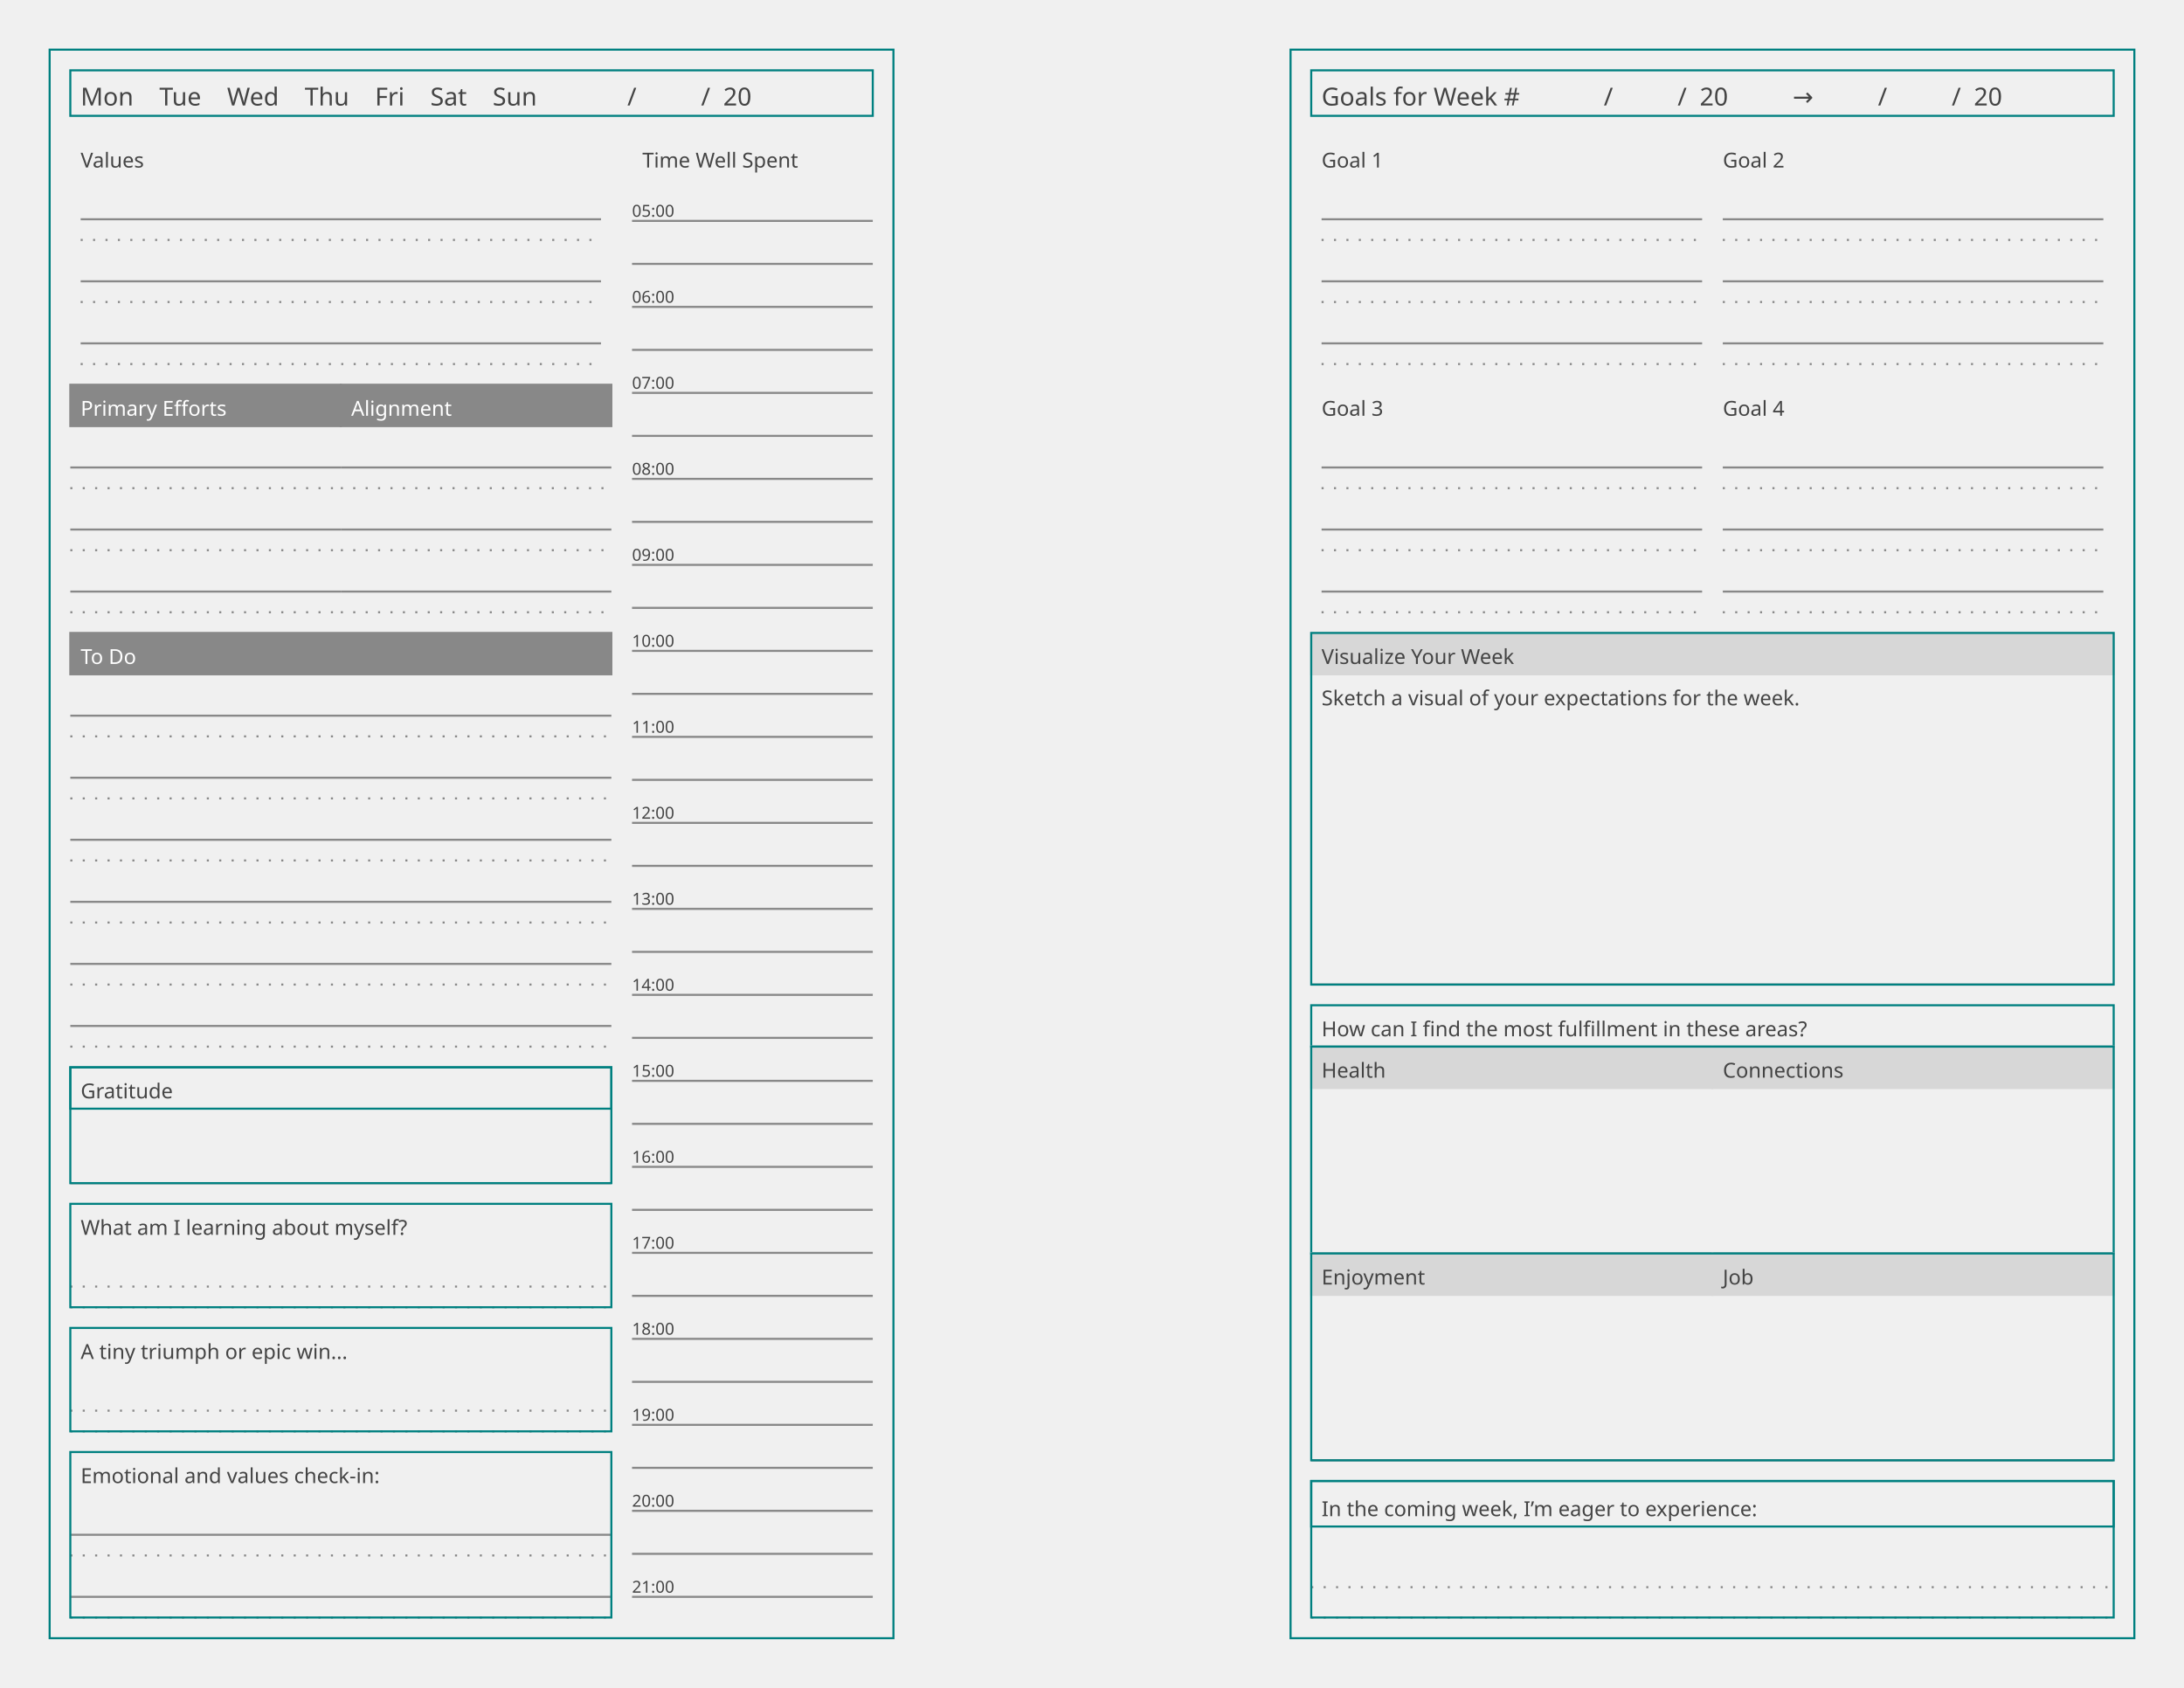
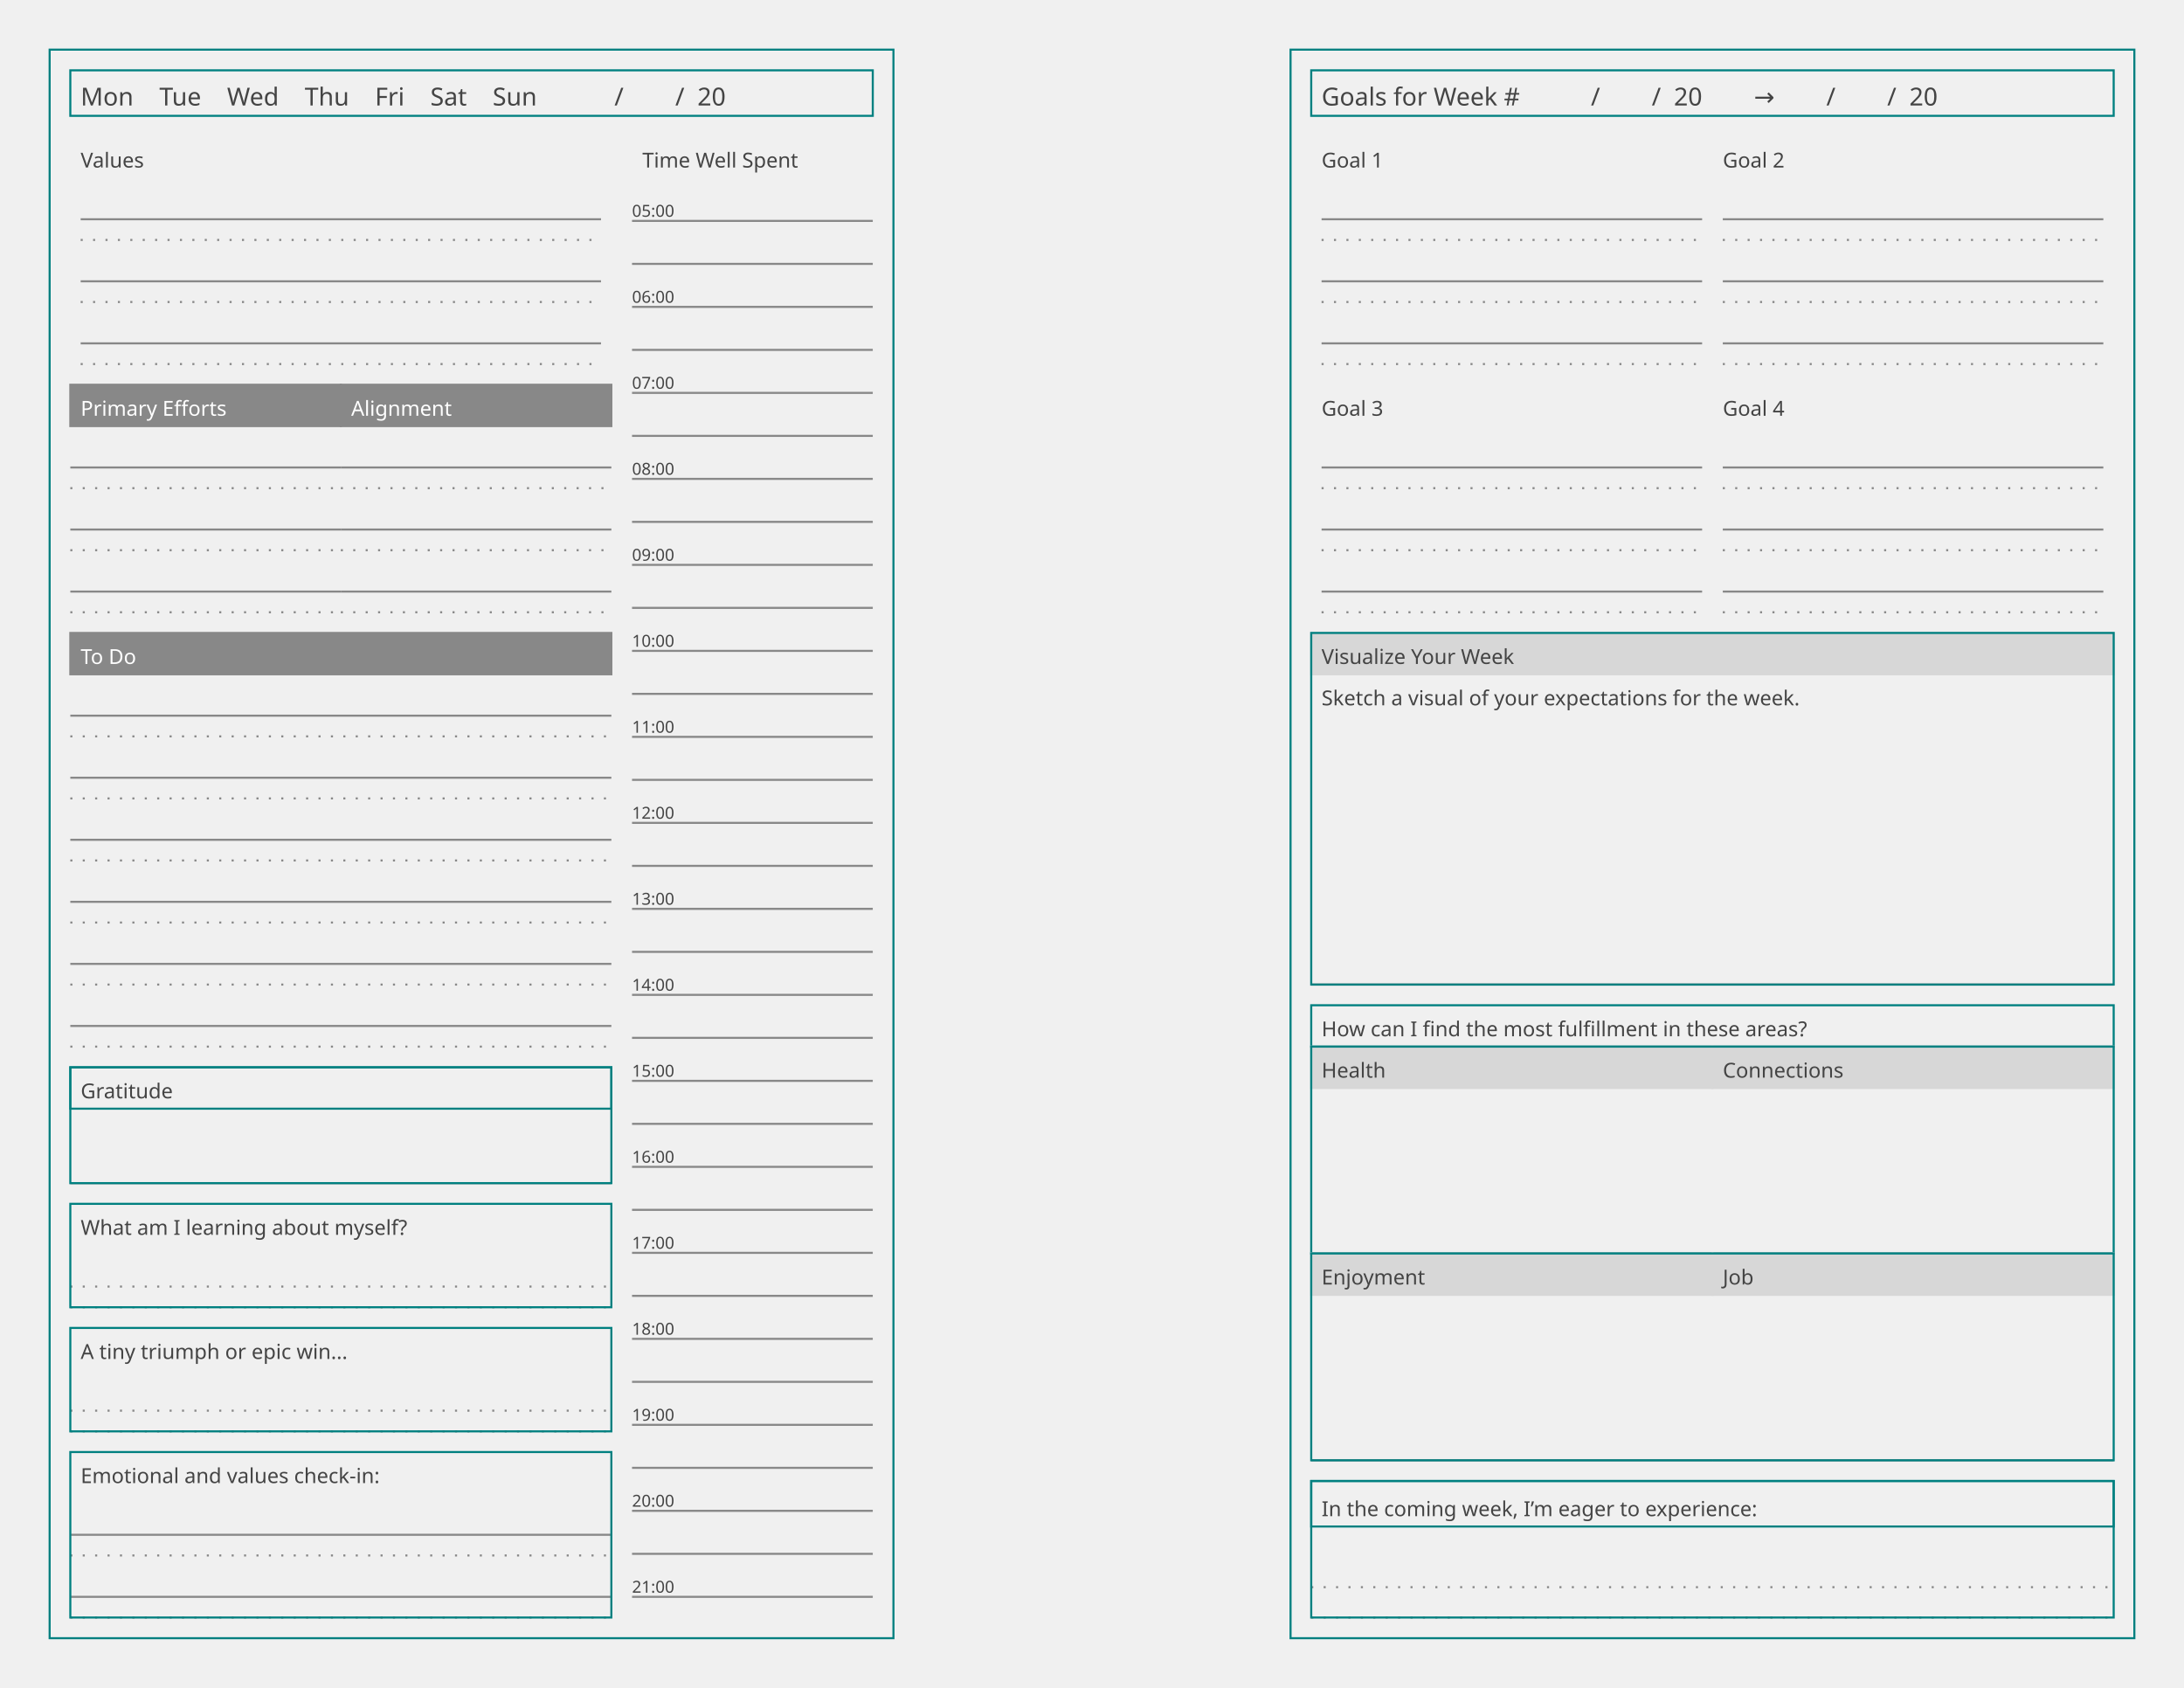
<svg xmlns="http://www.w3.org/2000/svg" baseProfile="tiny" height="8.5in" version="1.2" width="11in">
  <defs />
  <g transform="translate(24.0, 24.0)">
    <rect fill="none" height="768.0" stroke="#008080" width="408.0" x="0" y="0" />
    <g transform="translate(10, 10)">
      <rect fill="none" height="22" stroke="#008080" stroke-width="1" width="388.0" x="0" y="0" />
-       <text alignment-baseline="text-after-edge" fill="#444444" font-family="Trebuchet MS" font-size="12" text-anchor="start" transform="translate(5,17)">Mon    Tue    Wed    Thu    Fri    Sat    Sun              /          /  20          </text>
+       <text alignment-baseline="text-after-edge" fill="#444444" font-family="Trebuchet MS" font-size="12" text-anchor="start" transform="translate(5,17)">Mon    Tue    Wed    Thu    Fri    Sat    Sun            /        /  20        </text>
    </g>
    <g transform="translate(10, 32)">
      <g transform="translate(0,10)">
        <g>
          <g transform="translate(0,0)">
            <text alignment-baseline="text-after-edge" fill="#444444" font-family="Ubuntu Mono" font-size="10" text-anchor="start" transform="translate(5,15)">Values</text>
          </g>
          <g transform="translate(0,20)">
            <g>
              <line stroke="#888888" stroke-dasharray="1,5" stroke-width="1" transform="translate(5,30.0)" x1="0" x2="251.6" y1="0" y2="0" />
              <line stroke="#888888" stroke-dasharray="1,5" stroke-width="1" transform="translate(5,60.0)" x1="0" x2="251.6" y1="0" y2="0" />
              <line stroke="#888888" stroke-dasharray="1,5" stroke-width="1" transform="translate(5,90.0)" x1="0" x2="251.6" y1="0" y2="0" />
            </g>
            <g>
              <line stroke="#888888" stroke-dasharray="1,0" stroke-width="1" transform="translate(5,20.0)" x1="0" x2="251.6" y1="0" y2="0" />
              <line stroke="#888888" stroke-dasharray="1,0" stroke-width="1" transform="translate(5,50.0)" x1="0" x2="251.6" y1="0" y2="0" />
              <line stroke="#888888" stroke-dasharray="1,0" stroke-width="1" transform="translate(5,80.0)" x1="0" x2="251.6" y1="0" y2="0" />
            </g>
          </g>
        </g>
      </g>
-       <g transform="translate(0,130)">
+       <g transform="translate(0,130.0)">
        <g>
          <g transform="translate(0,0)">
            <g>
              <g transform="translate(0,0)">
                <rect fill="#888888" height="20" stroke="#888888" stroke-width="1" width="130.8" x="0" y="0" />
                <text alignment-baseline="text-after-edge" fill="#ffffff" font-family="Trebuchet MS" font-size="10" text-anchor="start" transform="translate(5,15)">Primary Efforts</text>
              </g>
              <g transform="translate(0,20)">
                <g>
                  <line stroke="#888888" stroke-dasharray="1,5" stroke-width="1" transform="translate(0,30.0)" x1="0" x2="130.8" y1="0" y2="0" />
                  <line stroke="#888888" stroke-dasharray="1,5" stroke-width="1" transform="translate(0,60.0)" x1="0" x2="130.8" y1="0" y2="0" />
                  <line stroke="#888888" stroke-dasharray="1,5" stroke-width="1" transform="translate(0,90.0)" x1="0" x2="130.8" y1="0" y2="0" />
                </g>
                <g>
                  <line stroke="#888888" stroke-dasharray="1,0" stroke-width="1" transform="translate(0,20.0)" x1="0" x2="130.8" y1="0" y2="0" />
                  <line stroke="#888888" stroke-dasharray="1,0" stroke-width="1" transform="translate(0,50.0)" x1="0" x2="130.8" y1="0" y2="0" />
                  <line stroke="#888888" stroke-dasharray="1,0" stroke-width="1" transform="translate(0,80.0)" x1="0" x2="130.8" y1="0" y2="0" />
                </g>
              </g>
            </g>
          </g>
          <g transform="translate(130.8,0)">
            <g>
              <g transform="translate(0,0)">
                <rect fill="#888888" height="20" stroke="#888888" stroke-width="1" width="130.8" x="0" y="0" />
                <text alignment-baseline="text-after-edge" fill="#ffffff" font-family="Trebuchet MS" font-size="10" text-anchor="start" transform="translate(5,15)">Alignment</text>
              </g>
              <g transform="translate(0,20)">
                <g>
                  <line stroke="#888888" stroke-dasharray="1,5" stroke-width="1" transform="translate(0,30.0)" x1="0" x2="130.8" y1="0" y2="0" />
                  <line stroke="#888888" stroke-dasharray="1,5" stroke-width="1" transform="translate(0,60.0)" x1="0" x2="130.8" y1="0" y2="0" />
                  <line stroke="#888888" stroke-dasharray="1,5" stroke-width="1" transform="translate(0,90.0)" x1="0" x2="130.8" y1="0" y2="0" />
                </g>
                <g>
                  <line stroke="#888888" stroke-dasharray="1,0" stroke-width="1" transform="translate(0,20.0)" x1="0" x2="130.8" y1="0" y2="0" />
                  <line stroke="#888888" stroke-dasharray="1,0" stroke-width="1" transform="translate(0,50.0)" x1="0" x2="130.8" y1="0" y2="0" />
                  <line stroke="#888888" stroke-dasharray="1,0" stroke-width="1" transform="translate(0,80.0)" x1="0" x2="130.8" y1="0" y2="0" />
                </g>
              </g>
            </g>
          </g>
        </g>
      </g>
-       <g transform="translate(0,250)">
+       <g transform="translate(0,250.0)">
        <g>
          <g transform="translate(0,0)">
            <rect fill="#888888" height="20" stroke="#888888" stroke-width="1" width="261.6" x="0" y="0" />
            <text alignment-baseline="text-after-edge" fill="#ffffff" font-family="Ubuntu Mono" font-size="10" text-anchor="start" transform="translate(5,15)">To Do</text>
          </g>
          <g transform="translate(0,20)">
            <g>
              <line stroke="#888888" stroke-dasharray="1,5" stroke-width="1" transform="translate(0,30.0)" x1="0" x2="261.6" y1="0" y2="0" />
              <line stroke="#888888" stroke-dasharray="1,5" stroke-width="1" transform="translate(0,60.0)" x1="0" x2="261.6" y1="0" y2="0" />
              <line stroke="#888888" stroke-dasharray="1,5" stroke-width="1" transform="translate(0,90.0)" x1="0" x2="261.6" y1="0" y2="0" />
              <line stroke="#888888" stroke-dasharray="1,5" stroke-width="1" transform="translate(0,120.0)" x1="0" x2="261.6" y1="0" y2="0" />
              <line stroke="#888888" stroke-dasharray="1,5" stroke-width="1" transform="translate(0,150.0)" x1="0" x2="261.6" y1="0" y2="0" />
              <line stroke="#888888" stroke-dasharray="1,5" stroke-width="1" transform="translate(0,180.0)" x1="0" x2="261.6" y1="0" y2="0" />
            </g>
            <g>
              <line stroke="#888888" stroke-dasharray="1,0" stroke-width="1" transform="translate(0,20.0)" x1="0" x2="261.6" y1="0" y2="0" />
              <line stroke="#888888" stroke-dasharray="1,0" stroke-width="1" transform="translate(0,50.0)" x1="0" x2="261.6" y1="0" y2="0" />
              <line stroke="#888888" stroke-dasharray="1,0" stroke-width="1" transform="translate(0,80.0)" x1="0" x2="261.6" y1="0" y2="0" />
              <line stroke="#888888" stroke-dasharray="1,0" stroke-width="1" transform="translate(0,110.0)" x1="0" x2="261.6" y1="0" y2="0" />
              <line stroke="#888888" stroke-dasharray="1,0" stroke-width="1" transform="translate(0,140.0)" x1="0" x2="261.6" y1="0" y2="0" />
              <line stroke="#888888" stroke-dasharray="1,0" stroke-width="1" transform="translate(0,170.0)" x1="0" x2="261.6" y1="0" y2="0" />
            </g>
          </g>
        </g>
      </g>
-       <g transform="translate(0,460)">
+       <g transform="translate(0,460.0)">
        <g>
          <g transform="translate(0,0)">
            <rect fill="none" height="20" stroke="#008080" stroke-width="1" width="261.6" x="0" y="0" />
            <text alignment-baseline="text-after-edge" fill="#444444" font-family="Trebuchet MS" font-size="10" text-anchor="start" transform="translate(5,15)">Gratitude</text>
          </g>
          <g transform="translate(0,20)">
            <line stroke="#888888" stroke-dasharray="1,0" stroke-width="1" transform="translate(0,36.0)" x1="0" x2="261.6" y1="0" y2="0" />
          </g>
        </g>
        <rect fill="none" height="56.0" stroke="#008080" stroke-width="1" width="261.6" x="0" y="0" />
      </g>
      <g transform="translate(0,526.0)">
        <g>
          <g transform="translate(0,0)">
            <text alignment-baseline="text-after-edge" fill="#444444" font-family="Ubuntu Mono" font-size="10" text-anchor="start" transform="translate(5,15)">What am I learning about myself?</text>
          </g>
          <g transform="translate(0,20)">
            <g>
              <line stroke="#888888" stroke-dasharray="1,5" stroke-width="1" transform="translate(0,30.0)" x1="0" x2="261.6" y1="0" y2="0" />
            </g>
            <g>
              <line stroke="#888888" stroke-dasharray="1,5" stroke-width="1" transform="translate(0,20.0)" x1="0" x2="261.6" y1="0" y2="0" />
            </g>
          </g>
        </g>
        <rect fill="none" height="50" stroke="#008080" stroke-width="1" width="261.6" x="0" y="0" />
      </g>
      <g transform="translate(0,586.0)">
        <g>
          <g transform="translate(0,0)">
            <text alignment-baseline="text-after-edge" fill="#444444" font-family="Ubuntu Mono" font-size="10" text-anchor="start" transform="translate(5,15)">A tiny triumph or epic win...</text>
          </g>
          <g transform="translate(0,20)">
            <g>
              <line stroke="#888888" stroke-dasharray="1,5" stroke-width="1" transform="translate(0,30.0)" x1="0" x2="261.6" y1="0" y2="0" />
            </g>
            <g>
              <line stroke="#888888" stroke-dasharray="1,5" stroke-width="1" transform="translate(0,20.0)" x1="0" x2="261.6" y1="0" y2="0" />
            </g>
          </g>
        </g>
        <rect fill="none" height="50" stroke="#008080" stroke-width="1" width="261.6" x="0" y="0" />
      </g>
      <g transform="translate(0,646.0)">
        <g>
          <g transform="translate(0,0)">
            <text alignment-baseline="text-after-edge" fill="#444444" font-family="Ubuntu Mono" font-size="10" text-anchor="start" transform="translate(5,15)">Emotional and values check-in:</text>
          </g>
          <g transform="translate(0,20)">
            <g>
              <line stroke="#888888" stroke-dasharray="1,5" stroke-width="1" transform="translate(0,30.0)" x1="0" x2="261.6" y1="0" y2="0" />
              <line stroke="#888888" stroke-dasharray="1,5" stroke-width="1" transform="translate(0,60.0)" x1="0" x2="261.6" y1="0" y2="0" />
            </g>
            <g>
              <line stroke="#888888" stroke-dasharray="1,0" stroke-width="1" transform="translate(0,20.0)" x1="0" x2="261.6" y1="0" y2="0" />
              <line stroke="#888888" stroke-dasharray="1,0" stroke-width="1" transform="translate(0,50.0)" x1="0" x2="261.6" y1="0" y2="0" />
            </g>
          </g>
        </g>
        <rect fill="none" height="80" stroke="#008080" stroke-width="1" width="261.6" x="0" y="0" />
      </g>
    </g>
    <g transform="translate(281.6,32)">
      <g>
        <rect fill="none" height="20" stroke="none" width="116.4" x="0" y="10" />
        <text alignment-baseline="text-after-edge" fill="#444444" font-family="Ubuntu Mono" font-size="10" text-anchor="start" x="5" y="25">Time Well Spent</text>
      </g>
      <g>
        <text alignment-baseline="text-after-edge" fill="#444444" font-family="Ubuntu Mono" font-size="8" text-anchor="start" x="0" y="48.788">05:00</text>
        <line stroke="#888888" x1="0" x2="116.4" y1="50.788" y2="50.788" />
        <line stroke="#888888" x1="0" x2="116.4" y1="71.576" y2="71.576" />
        <text alignment-baseline="text-after-edge" fill="#444444" font-family="Ubuntu Mono" font-size="8" text-anchor="start" x="0" y="90.364">06:00</text>
        <line stroke="#888888" x1="0" x2="116.4" y1="92.364" y2="92.364" />
        <line stroke="#888888" x1="0" x2="116.4" y1="113.152" y2="113.152" />
        <text alignment-baseline="text-after-edge" fill="#444444" font-family="Ubuntu Mono" font-size="8" text-anchor="start" x="0" y="131.939">07:00</text>
        <line stroke="#888888" x1="0" x2="116.4" y1="133.939" y2="133.939" />
        <line stroke="#888888" x1="0" x2="116.4" y1="154.727" y2="154.727" />
        <text alignment-baseline="text-after-edge" fill="#444444" font-family="Ubuntu Mono" font-size="8" text-anchor="start" x="0" y="173.515">08:00</text>
        <line stroke="#888888" x1="0" x2="116.4" y1="175.515" y2="175.515" />
        <line stroke="#888888" x1="0" x2="116.4" y1="196.303" y2="196.303" />
        <text alignment-baseline="text-after-edge" fill="#444444" font-family="Ubuntu Mono" font-size="8" text-anchor="start" x="0" y="215.091">09:00</text>
        <line stroke="#888888" x1="0" x2="116.4" y1="217.091" y2="217.091" />
        <line stroke="#888888" x1="0" x2="116.4" y1="237.879" y2="237.879" />
        <text alignment-baseline="text-after-edge" fill="#444444" font-family="Ubuntu Mono" font-size="8" text-anchor="start" x="0" y="256.667">10:00</text>
        <line stroke="#888888" x1="0" x2="116.4" y1="258.667" y2="258.667" />
        <line stroke="#888888" x1="0" x2="116.4" y1="279.455" y2="279.455" />
        <text alignment-baseline="text-after-edge" fill="#444444" font-family="Ubuntu Mono" font-size="8" text-anchor="start" x="0" y="298.242">11:00</text>
        <line stroke="#888888" x1="0" x2="116.4" y1="300.242" y2="300.242" />
        <line stroke="#888888" x1="0" x2="116.4" y1="321.03" y2="321.03" />
        <text alignment-baseline="text-after-edge" fill="#444444" font-family="Ubuntu Mono" font-size="8" text-anchor="start" x="0" y="339.818">12:00</text>
        <line stroke="#888888" x1="0" x2="116.4" y1="341.818" y2="341.818" />
        <line stroke="#888888" x1="0" x2="116.4" y1="362.606" y2="362.606" />
        <text alignment-baseline="text-after-edge" fill="#444444" font-family="Ubuntu Mono" font-size="8" text-anchor="start" x="0" y="381.394">13:00</text>
        <line stroke="#888888" x1="0" x2="116.4" y1="383.394" y2="383.394" />
        <line stroke="#888888" x1="0" x2="116.4" y1="404.182" y2="404.182" />
        <text alignment-baseline="text-after-edge" fill="#444444" font-family="Ubuntu Mono" font-size="8" text-anchor="start" x="0" y="422.97">14:00</text>
        <line stroke="#888888" x1="0" x2="116.4" y1="424.97" y2="424.97" />
        <line stroke="#888888" x1="0" x2="116.4" y1="445.758" y2="445.758" />
        <text alignment-baseline="text-after-edge" fill="#444444" font-family="Ubuntu Mono" font-size="8" text-anchor="start" x="0" y="464.545">15:00</text>
        <line stroke="#888888" x1="0" x2="116.4" y1="466.545" y2="466.545" />
        <line stroke="#888888" x1="0" x2="116.4" y1="487.333" y2="487.333" />
        <text alignment-baseline="text-after-edge" fill="#444444" font-family="Ubuntu Mono" font-size="8" text-anchor="start" x="0" y="506.121">16:00</text>
        <line stroke="#888888" x1="0" x2="116.4" y1="508.121" y2="508.121" />
        <line stroke="#888888" x1="0" x2="116.4" y1="528.909" y2="528.909" />
        <text alignment-baseline="text-after-edge" fill="#444444" font-family="Ubuntu Mono" font-size="8" text-anchor="start" x="0" y="547.697">17:00</text>
        <line stroke="#888888" x1="0" x2="116.4" y1="549.697" y2="549.697" />
        <line stroke="#888888" x1="0" x2="116.4" y1="570.485" y2="570.485" />
        <text alignment-baseline="text-after-edge" fill="#444444" font-family="Ubuntu Mono" font-size="8" text-anchor="start" x="0" y="589.273">18:00</text>
        <line stroke="#888888" x1="0" x2="116.4" y1="591.273" y2="591.273" />
        <line stroke="#888888" x1="0" x2="116.4" y1="612.061" y2="612.061" />
        <text alignment-baseline="text-after-edge" fill="#444444" font-family="Ubuntu Mono" font-size="8" text-anchor="start" x="0" y="630.848">19:00</text>
        <line stroke="#888888" x1="0" x2="116.4" y1="632.848" y2="632.848" />
        <line stroke="#888888" x1="0" x2="116.4" y1="653.636" y2="653.636" />
        <text alignment-baseline="text-after-edge" fill="#444444" font-family="Ubuntu Mono" font-size="8" text-anchor="start" x="0" y="672.424">20:00</text>
        <line stroke="#888888" x1="0" x2="116.4" y1="674.424" y2="674.424" />
        <line stroke="#888888" x1="0" x2="116.4" y1="695.212" y2="695.212" />
        <text alignment-baseline="text-after-edge" fill="#444444" font-family="Ubuntu Mono" font-size="8" text-anchor="start" x="0" y="714.0">21:00</text>
        <line stroke="#888888" x1="0" x2="116.4" y1="716.0" y2="716.0" />
      </g>
    </g>
  </g>
  <g transform="translate(624.0, 24.0)">
    <rect fill="none" height="768.0" stroke="#008080" width="408.0" x="0" y="0" />
    <g transform="translate(10, 10)">
      <rect fill="none" height="22" stroke="#008080" stroke-width="1" width="388.0" x="0" y="0" />
-       <text alignment-baseline="text-after-edge" fill="#444444" font-family="Trebuchet MS" font-size="12" text-anchor="start" transform="translate(5,17)">Goals for Week #             /          /  20          →          /          /  20          </text>
+       <text alignment-baseline="text-after-edge" fill="#444444" font-family="Trebuchet MS" font-size="12" text-anchor="start" transform="translate(5,17)">Goals for Week #           /        /  20        →        /        /  20        </text>
    </g>
    <g transform="translate(10, 32)">
      <g transform="translate(0,10)">
        <g>
          <g transform="translate(0,0)">
            <g>
              <g transform="translate(0,0)">
                <text alignment-baseline="text-after-edge" fill="#444444" font-family="Trebuchet MS" font-size="10" text-anchor="start" transform="translate(5,15)">Goal 1</text>
              </g>
              <g transform="translate(0,20)">
                <g>
                  <line stroke="#888888" stroke-dasharray="1,5" stroke-width="1" transform="translate(5,30.0)" x1="0" x2="184.0" y1="0" y2="0" />
                  <line stroke="#888888" stroke-dasharray="1,5" stroke-width="1" transform="translate(5,60.0)" x1="0" x2="184.0" y1="0" y2="0" />
                  <line stroke="#888888" stroke-dasharray="1,5" stroke-width="1" transform="translate(5,90.0)" x1="0" x2="184.0" y1="0" y2="0" />
                </g>
                <g>
                  <line stroke="#888888" stroke-dasharray="1,0" stroke-width="1" transform="translate(5,20.0)" x1="0" x2="184.0" y1="0" y2="0" />
                  <line stroke="#888888" stroke-dasharray="1,0" stroke-width="1" transform="translate(5,50.0)" x1="0" x2="184.0" y1="0" y2="0" />
                  <line stroke="#888888" stroke-dasharray="1,0" stroke-width="1" transform="translate(5,80.0)" x1="0" x2="184.0" y1="0" y2="0" />
                </g>
              </g>
            </g>
          </g>
          <g transform="translate(194.0,0)">
            <g>
              <g transform="translate(0,0)">
                <text alignment-baseline="text-after-edge" fill="#444444" font-family="Trebuchet MS" font-size="10" text-anchor="start" transform="translate(5,15)">Goal 2</text>
              </g>
              <g transform="translate(0,20)">
                <g>
                  <line stroke="#888888" stroke-dasharray="1,5" stroke-width="1" transform="translate(5,30.0)" x1="0" x2="184.0" y1="0" y2="0" />
                  <line stroke="#888888" stroke-dasharray="1,5" stroke-width="1" transform="translate(5,60.0)" x1="0" x2="184.0" y1="0" y2="0" />
                  <line stroke="#888888" stroke-dasharray="1,5" stroke-width="1" transform="translate(5,90.0)" x1="0" x2="184.0" y1="0" y2="0" />
                </g>
                <g>
                  <line stroke="#888888" stroke-dasharray="1,0" stroke-width="1" transform="translate(5,20.0)" x1="0" x2="184.0" y1="0" y2="0" />
                  <line stroke="#888888" stroke-dasharray="1,0" stroke-width="1" transform="translate(5,50.0)" x1="0" x2="184.0" y1="0" y2="0" />
                  <line stroke="#888888" stroke-dasharray="1,0" stroke-width="1" transform="translate(5,80.0)" x1="0" x2="184.0" y1="0" y2="0" />
                </g>
              </g>
            </g>
          </g>
        </g>
      </g>
-       <g transform="translate(0,130)">
+       <g transform="translate(0,130.0)">
        <g>
          <g transform="translate(0,0)">
            <g>
              <g transform="translate(0,0)">
                <text alignment-baseline="text-after-edge" fill="#444444" font-family="Trebuchet MS" font-size="10" text-anchor="start" transform="translate(5,15)">Goal 3</text>
              </g>
              <g transform="translate(0,20)">
                <g>
                  <line stroke="#888888" stroke-dasharray="1,5" stroke-width="1" transform="translate(5,30.0)" x1="0" x2="184.0" y1="0" y2="0" />
                  <line stroke="#888888" stroke-dasharray="1,5" stroke-width="1" transform="translate(5,60.0)" x1="0" x2="184.0" y1="0" y2="0" />
                  <line stroke="#888888" stroke-dasharray="1,5" stroke-width="1" transform="translate(5,90.0)" x1="0" x2="184.0" y1="0" y2="0" />
                </g>
                <g>
                  <line stroke="#888888" stroke-dasharray="1,0" stroke-width="1" transform="translate(5,20.0)" x1="0" x2="184.0" y1="0" y2="0" />
                  <line stroke="#888888" stroke-dasharray="1,0" stroke-width="1" transform="translate(5,50.0)" x1="0" x2="184.0" y1="0" y2="0" />
                  <line stroke="#888888" stroke-dasharray="1,0" stroke-width="1" transform="translate(5,80.0)" x1="0" x2="184.0" y1="0" y2="0" />
                </g>
              </g>
            </g>
          </g>
          <g transform="translate(194.0,0)">
            <g>
              <g transform="translate(0,0)">
                <text alignment-baseline="text-after-edge" fill="#444444" font-family="Trebuchet MS" font-size="10" text-anchor="start" transform="translate(5,15)">Goal 4</text>
              </g>
              <g transform="translate(0,20)">
                <g>
                  <line stroke="#888888" stroke-dasharray="1,5" stroke-width="1" transform="translate(5,30.0)" x1="0" x2="184.0" y1="0" y2="0" />
                  <line stroke="#888888" stroke-dasharray="1,5" stroke-width="1" transform="translate(5,60.0)" x1="0" x2="184.0" y1="0" y2="0" />
                  <line stroke="#888888" stroke-dasharray="1,5" stroke-width="1" transform="translate(5,90.0)" x1="0" x2="184.0" y1="0" y2="0" />
                </g>
                <g>
                  <line stroke="#888888" stroke-dasharray="1,0" stroke-width="1" transform="translate(5,20.0)" x1="0" x2="184.0" y1="0" y2="0" />
                  <line stroke="#888888" stroke-dasharray="1,0" stroke-width="1" transform="translate(5,50.0)" x1="0" x2="184.0" y1="0" y2="0" />
                  <line stroke="#888888" stroke-dasharray="1,0" stroke-width="1" transform="translate(5,80.0)" x1="0" x2="184.0" y1="0" y2="0" />
                </g>
              </g>
            </g>
          </g>
        </g>
      </g>
-       <g transform="translate(0,250)">
+       <g transform="translate(0,250.0)">
        <g transform="translate(0,0)">
          <rect fill="#d7d7d7" height="20" stroke="#d7d7d7" stroke-width="1" width="388.0" x="0" y="0" />
          <text alignment-baseline="text-after-edge" fill="#444444" font-family="Trebuchet MS" font-size="10" text-anchor="start" transform="translate(5,15)">Visualize Your Week</text>
        </g>
        <g transform="translate(0,20)">
          <g>
            <g transform="translate(0,0)">
              <text alignment-baseline="text-after-edge" fill="#444444" font-family="Ubuntu Mono" font-size="10" text-anchor="start" transform="translate(5,15)">Sketch a visual of your expectations for the week.</text>
            </g>
            <g transform="translate(0,20)">
              <line stroke="#888888" stroke-dasharray="1,0" stroke-width="1" transform="translate(0,130.0)" x1="0" x2="388.0" y1="0" y2="0" />
            </g>
          </g>
        </g>
        <rect fill="none" height="170" stroke="#008080" stroke-width="1" width="388.0" x="0" y="0" />
      </g>
-       <g transform="translate(0,430)">
+       <g transform="translate(0,430.0)">
        <g transform="translate(0,0)">
          <rect fill="none" height="20" stroke="#008080" stroke-width="1" width="388.0" x="0" y="0" />
          <text alignment-baseline="text-after-edge" fill="#444444" font-family="Trebuchet MS" font-size="10" text-anchor="start" transform="translate(5,15)">How can I find the most fulfillment in these areas?</text>
        </g>
        <g transform="translate(0,20)">
          <g>
            <g transform="translate(0,0)">
              <g>
                <g transform="translate(0,0)">
                  <rect fill="#d7d7d7" height="20" stroke="#d7d7d7" stroke-width="1" width="194.0" x="0" y="0" />
                  <text alignment-baseline="text-after-edge" fill="#444444" font-family="Trebuchet MS" font-size="10" text-anchor="start" transform="translate(5,15)">Health</text>
                </g>
                <g transform="translate(0,20)">
                  <line stroke="#888888" stroke-dasharray="1,0" stroke-width="1" transform="translate(0,80.0)" x1="0" x2="194.0" y1="0" y2="0" />
                </g>
              </g>
            </g>
            <g transform="translate(194.0,0)">
              <g>
                <g transform="translate(0,0)">
                  <rect fill="#d7d7d7" height="20" stroke="#d7d7d7" stroke-width="1" width="194.0" x="0" y="0" />
                  <text alignment-baseline="text-after-edge" fill="#444444" font-family="Trebuchet MS" font-size="10" text-anchor="start" transform="translate(5,15)">Connections</text>
                </g>
                <g transform="translate(0,20)">
                  <line stroke="#888888" stroke-dasharray="1,0" stroke-width="1" transform="translate(0,80.0)" x1="0" x2="194.0" y1="0" y2="0" />
                </g>
              </g>
            </g>
          </g>
          <rect fill="none" height="100" stroke="#008080" stroke-width="1" width="388.0" x="0" y="0" />
        </g>
        <g transform="translate(0,120)">
          <g>
            <g transform="translate(0,0)">
              <g>
                <g transform="translate(0,0)">
                  <rect fill="#d7d7d7" height="20" stroke="#d7d7d7" stroke-width="1" width="194.0" x="0" y="0" />
                  <text alignment-baseline="text-after-edge" fill="#444444" font-family="Trebuchet MS" font-size="10" text-anchor="start" transform="translate(5,15)">Enjoyment</text>
                </g>
                <g transform="translate(0,20)">
                  <line stroke="#888888" stroke-dasharray="1,0" stroke-width="1" transform="translate(0,80.0)" x1="0" x2="194.0" y1="0" y2="0" />
                </g>
              </g>
            </g>
            <g transform="translate(194.0,0)">
              <g>
                <g transform="translate(0,0)">
                  <rect fill="#d7d7d7" height="20" stroke="#d7d7d7" stroke-width="1" width="194.0" x="0" y="0" />
                  <text alignment-baseline="text-after-edge" fill="#444444" font-family="Trebuchet MS" font-size="10" text-anchor="start" transform="translate(5,15)">Job</text>
                </g>
                <g transform="translate(0,20)">
                  <line stroke="#888888" stroke-dasharray="1,0" stroke-width="1" transform="translate(0,80.0)" x1="0" x2="194.0" y1="0" y2="0" />
                </g>
              </g>
            </g>
          </g>
          <rect fill="none" height="100" stroke="#008080" stroke-width="1" width="388.0" x="0" y="0" />
        </g>
      </g>
-       <g transform="translate(0,660)">
+       <g transform="translate(0,660.0)">
        <g>
          <g transform="translate(0,0)">
            <rect fill="none" height="22.0" stroke="#008080" stroke-width="1" width="388.0" x="0" y="0" />
            <text alignment-baseline="text-after-edge" fill="#444444" font-family="Ubuntu Mono" font-size="10" text-anchor="start" transform="translate(5,17.0)">In the coming week, I’m eager to experience:</text>
          </g>
          <g transform="translate(0,22.0)">
            <g>
              <line stroke="#888888" stroke-dasharray="1,5" stroke-width="1" transform="translate(0,44.0)" x1="0" x2="388.0" y1="0" y2="0" />
            </g>
            <g>
              <line stroke="#888888" stroke-dasharray="1,5" stroke-width="1" transform="translate(0,29.33333)" x1="0" x2="388.0" y1="0" y2="0" />
            </g>
          </g>
        </g>
        <rect fill="none" height="66.0" stroke="#008080" stroke-width="1" width="388.0" x="0" y="0" />
      </g>
    </g>
  </g>
</svg>
